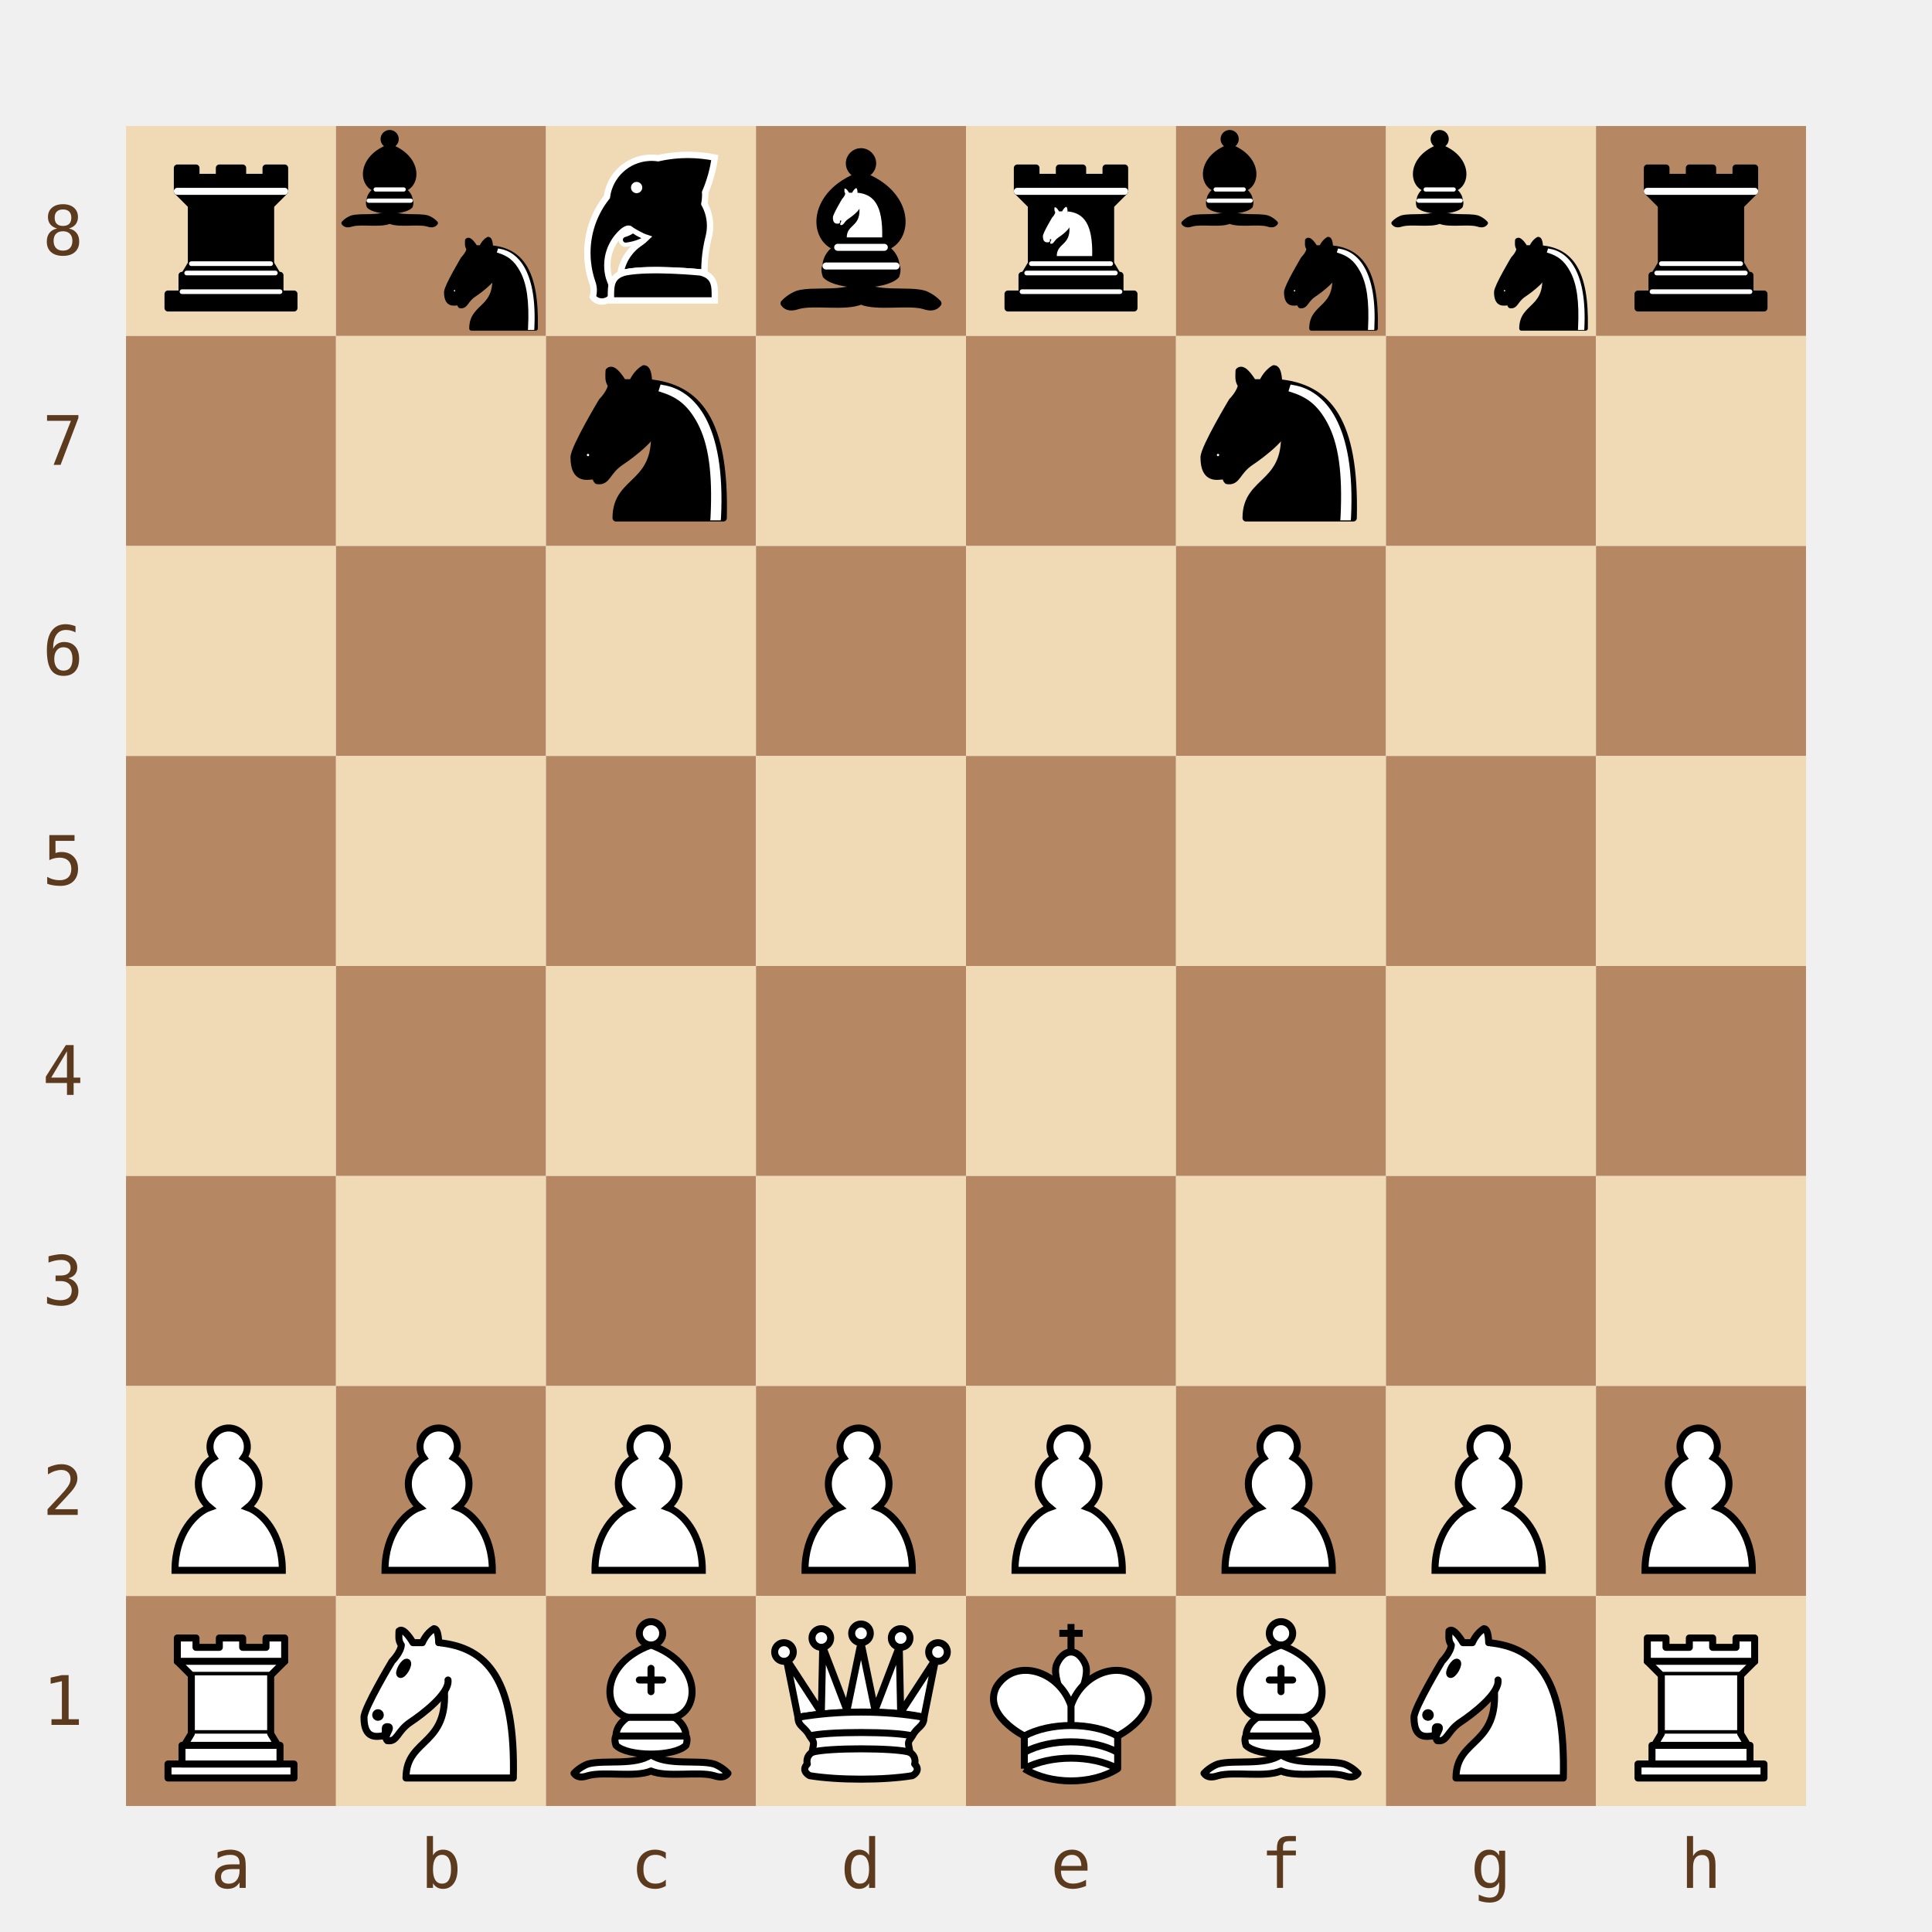
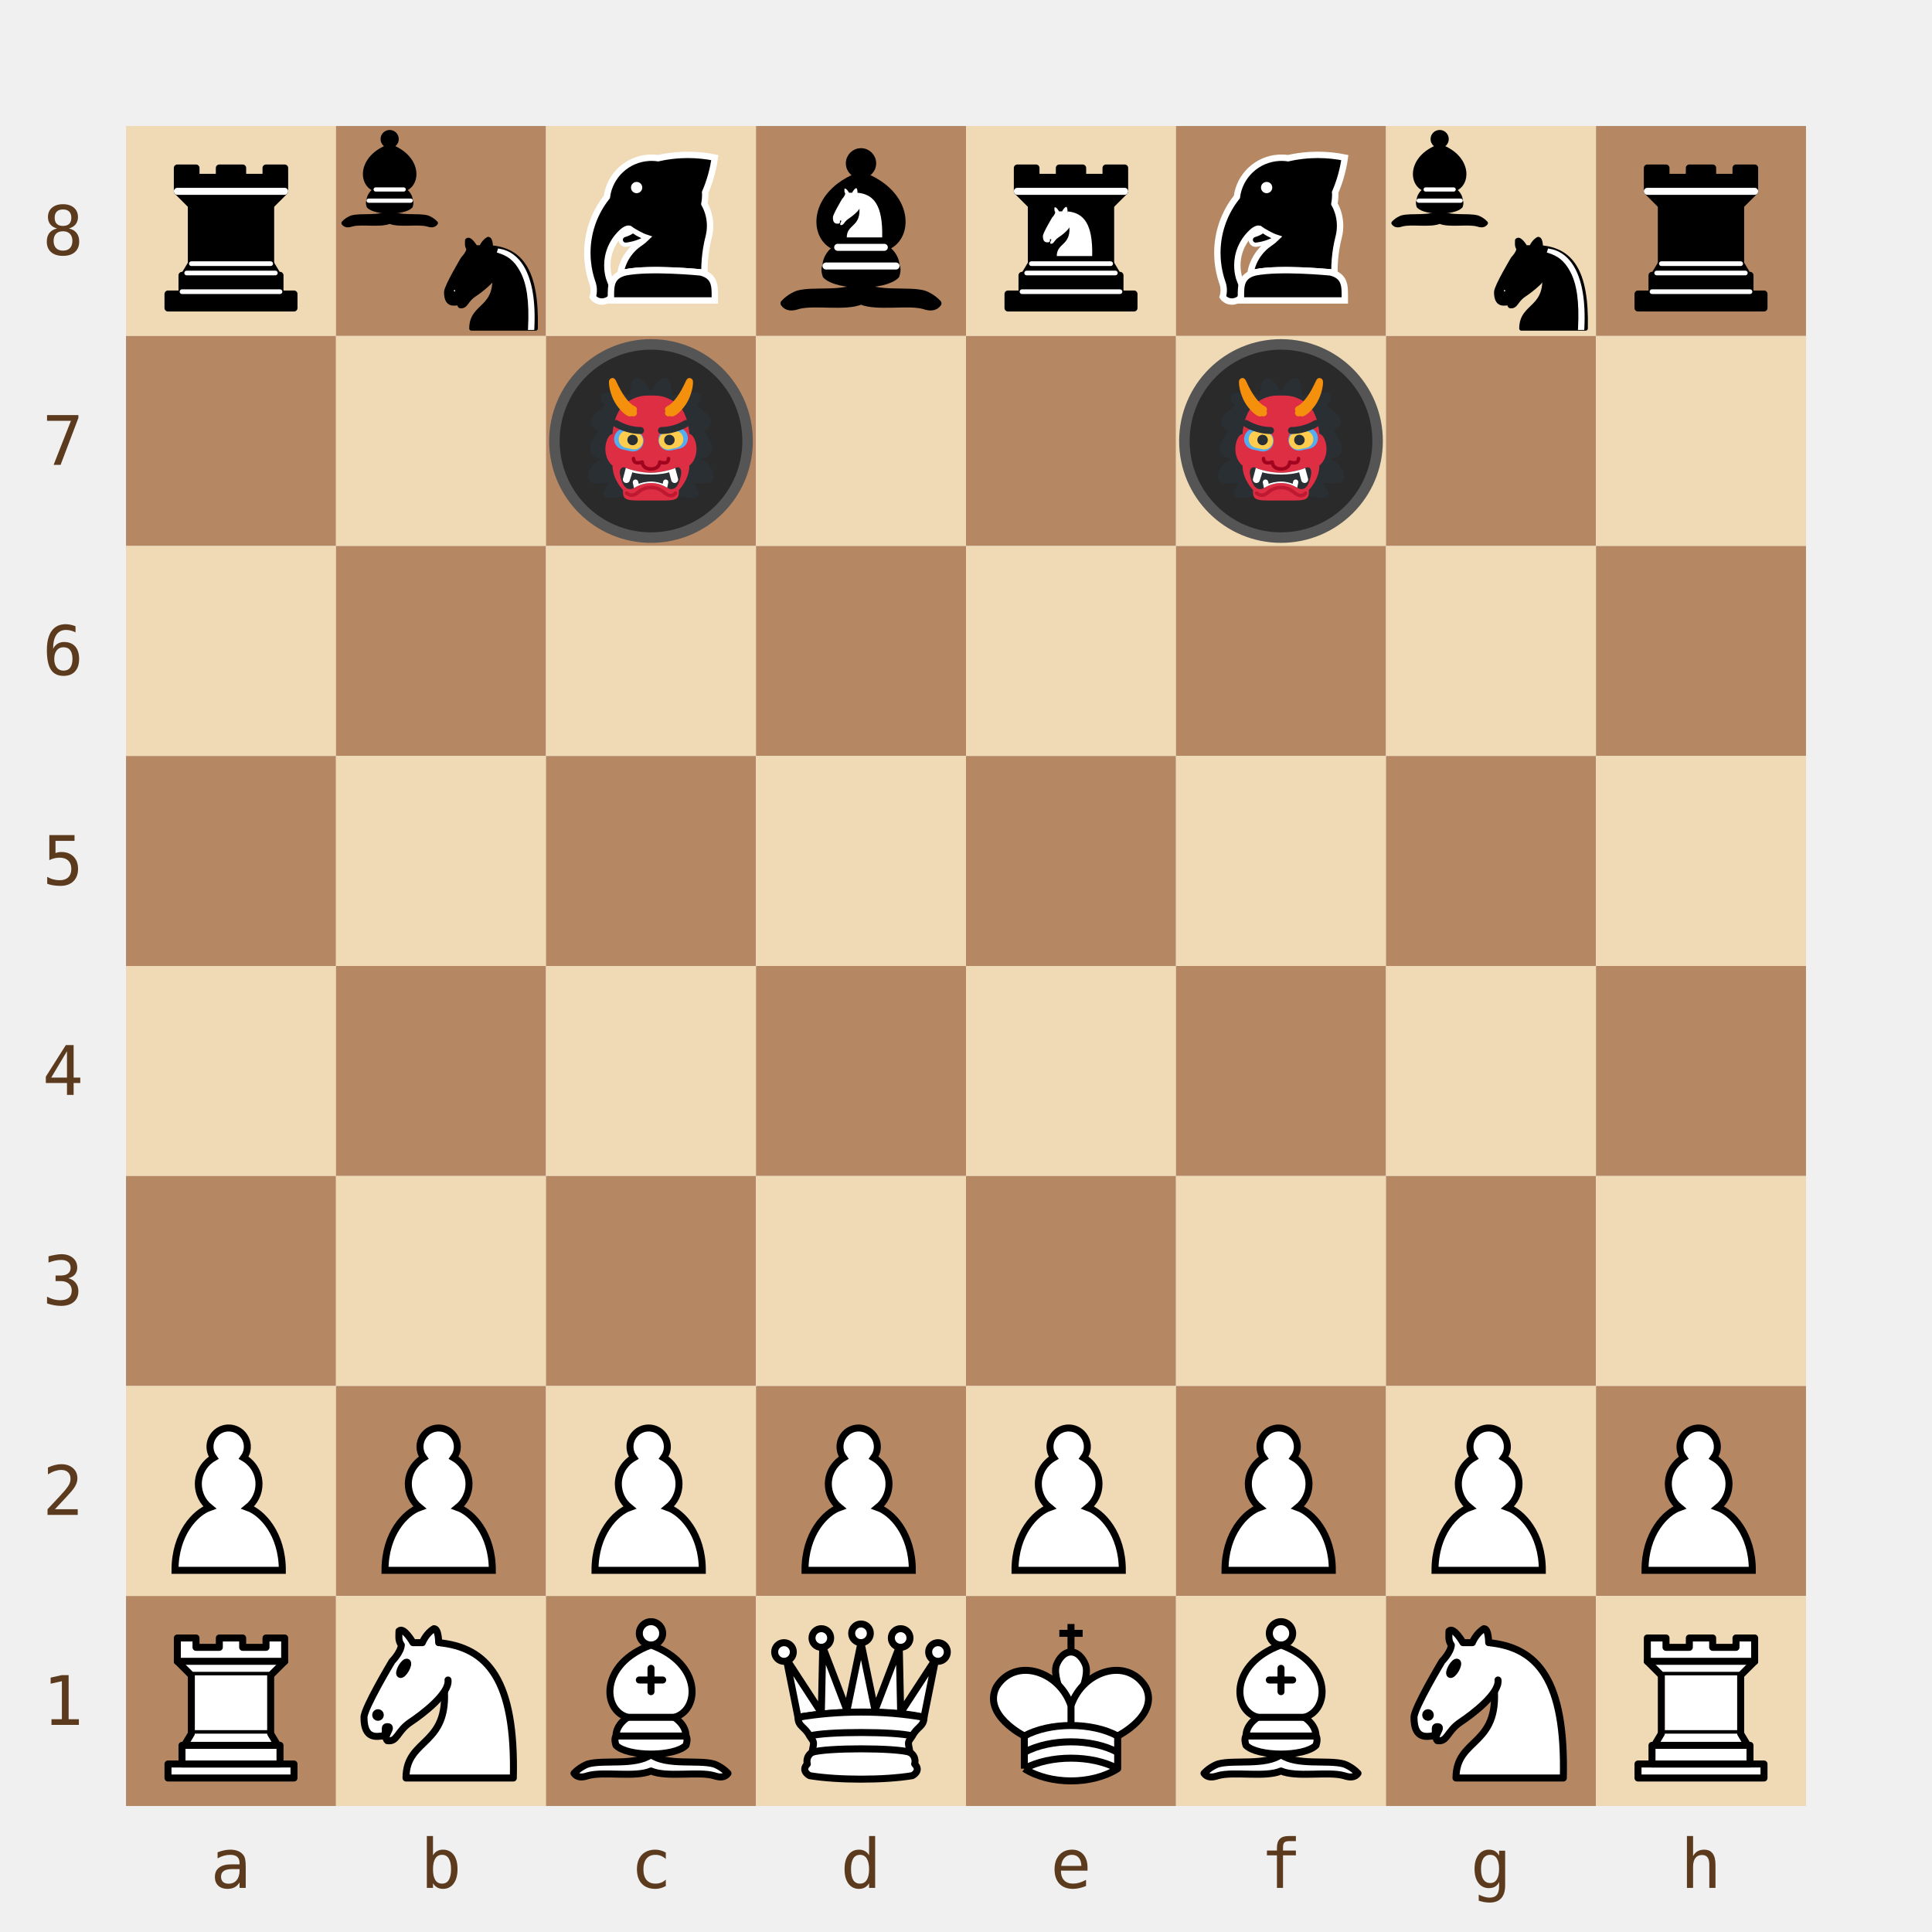
<svg xmlns="http://www.w3.org/2000/svg" viewBox="0 0 368 368" width="368" height="368">
  <defs>
    <symbol id="piece-mce-chess-bR" viewBox="0 0 45 45">
      <g style="fill:#000;stroke:#000;stroke-width:1.5;stroke-linecap:round;stroke-linejoin:round">
        <path d="M 9,39 L 36,39 L 36,36 L 9,36 L 9,39 z" />
        <path d="M 12,36 L 12,32 L 33,32 L 33,36 L 12,36 z" />
        <path d="M 11,14 L 11,9 L 15,9 L 15,11 L 20,11 L 20,9 L 25,9 L 25,11 L 30,11 L 30,9 L 34,9 L 34,14" />
        <path d="M 34,14 L 31,17 L 14,17 L 11,14" />
        <path d="M 31,17 L 31,29.5 L 14,29.5 L 14,17" />
        <path d="M 31,29.5 L 32.5,32 L 12.5,32 L 14,29.5" />
        <path d="M 11,14 L 34,14" style="fill:none;stroke:#fff;stroke-linejoin:miter" />
        <path d="M 12,35.5 L 33,35.5" style="fill:none;stroke:#fff;stroke-width:1" />
        <path d="M 13,31.5 L 32,31.5" style="fill:none;stroke:#fff;stroke-width:1" />
        <path d="M 14,29.5 L 31,29.5" style="fill:none;stroke:#fff;stroke-width:1" />
      </g>
    </symbol>
    <symbol id="piece-mce-chess-bH" viewBox="0 0 45 45">
      <g transform="translate(-2,-2) scale(0.6)">
        <g style="fill:none;stroke:#000;stroke-width:1.5;stroke-linecap:round;stroke-linejoin:round">
          <g style="fill:#000;stroke-linecap:butt">
            <path d="M 9,36 C 12.39,35.03 19.11,36.43 22.5,34 C 25.89,36.43 32.61,35.03 36,36 C 36,36 37.65,36.54 39,38 C 38.32,38.97 37.2,38.91 36,38.5 C 32.61,37.53 25.89,38.96 22.5,37.5 C 19.11,38.96 12.39,37.53 9,38.5 C 7.8,38.91 6.68,38.97 6,38 C 7.35,36.54 9,36 9,36 z" />
            <path d="M 15,32 C 17.5,34.5 27.5,34.5 30,32 C 30.5,30.5 30,30 30,30 C 30,27.5 27.5,26 27.5,26 C 33,24.5 33.5,14.5 22.5,10.5 C 11.5,14.5 12,24.5 17.5,26 C 17.5,26 15,27.5 15,30 C 15,30 14.5,30.5 15,32 z" />
            <path d="M 25,8 A 2.5,2.5 0 1 1 20,8 A 2.5,2.5 0 1 1 25,8 z" />
          </g>
          <path d="M 17.5,26 L 27.5,26 M 15,30 L 30,30" style="fill:none;stroke:#fff;stroke-linejoin:miter" />
        </g>
      </g>
      <g transform="translate(20,20) scale(0.6)">
        <g style="fill:none;stroke:#000;stroke-width:1.5;stroke-linecap:round;stroke-linejoin:round">
          <path d="M 22,10 C 32.5,11 38.5,18 38,39 L 15,39 C 15,30 25,32.5 23,18" style="fill:#000" />
          <path d="M 24,18 C 24.38,20.91 18.45,25.37 16,27 C 13,29 13.18,31.34 11,31 C 9.958,30.06 12.41,27.96 11,28 C 10,28 11.19,29.23 10,30 C 9,30 5.997,31 6,26 C 6,24 12,14 12,14 C 12,14 13.89,12.1 14,10.5 C 13.27,9.506 13.5,8.5 13.5,7.5 C 14.5,6.5 16.5,10 16.5,10 L 18.5,10 C 18.5,10 19.28,8.008 21,7 C 22,7 22,10 22,10" style="fill:#000" />
          <path d="M 9.5,25.5 A 0.5,0.5 0 1 1 8.5,25.5 A 0.5,0.5 0 1 1 9.5,25.5 z" style="fill:#fff" />
          <path d="M 15,15.5 A 0.5,1.5 0 1 1 14,15.5 A 0.5,1.5 0 1 1 15,15.5 z" transform="matrix(0.866,0.5,-0.5,0.866,9.693,-5.173)" style="fill:#fff" />
          <path d="M 24.55,10.4 L 24.1,11.85 L 24.6,12 C 27.75,13 30.25,14.49 32.5,18.75 C 34.75,23.01 35.75,29.06 35.25,39 L 35.2,39.5 L 37.45,39.5 L 37.5,39 C 38,28.94 36.62,22.15 34.25,17.66 C 31.88,13.17 28.46,11.02 25.06,10.5 L 24.55,10.4 z" style="fill:#fff;stroke:none" />
        </g>
      </g>
    </symbol>
    <symbol id="piece-mce-chess-bE" viewBox="0 0 45 45">
      <g transform="translate(2,1) scale(0.228)">
        <path d="M140.07,68.8c3.43,6.1,5.37,13.14,5.37,20.64,0,3.43-.41,6.78-1.19,9.97-.1,.37-.17,.72-.27,1.09-1.69,6.7-2.84,13.61-3.41,20.68-.29,3.45-.43,6.91-.43,10.44,0,.93,.01,1.86,.04,2.79-1.09-.45-2.3-.85-3.65-1.2,0,0-47.52-4.73-70.93,0-1.42,.36-2.69,.78-3.82,1.27h-.63c1.09-7.23,3.99-13.85,8.24-19.4,2.72-3.58,6.02-6.71,9.76-9.27,.25-.16,.49-.31,.72-.49,2.01-1.36,3.88-2.9,5.61-4.6-4.46-1.44-12.33-5.8-16.01-8.57-2.29-.53-5.69,2.3-5.69,2.3-1.19,.99-2.3,2.06-3.37,3.19-.81,.84-1.58,1.72-2.28,2.61-4.24,5.31-7.24,11.68-8.55,18.63-.47,2.51-.7,5.1-.7,7.77,0,3.97,.55,7.8,1.58,11.45,0,0,1.43,4.08,2.52,6.8,.35,.88,.67,1.61,.89,2.02,1.27,2.36,1.06,6.71-1.63,9.88-1.17,1.38-2.81,2.54-4.99,3.22-.97,.33-1.99,.54-3.06,.58-.25,0-.49-.02-.74-.02-.59-.02-1.17-.08-1.73-.17-1.97-.37-3.74-1.28-5.14-2.59-.55-.49-1.03-1.03-1.44-1.64,.61-1.94,.92-4.01,.92-6.15s-.31-4.21-.92-6.15c0-.02,.02-.04,.02-.04,0-.02-.02-.06-.02-.08-.12-.33-.23-.68-.37-1.01-2.12-6.14-3.58-12.6-4.25-19.28-.12-1.17-.21-2.36-.29-3.54v-.02c-.1-1.66-.14-3.31-.14-4.99,0-18.42,5.88-35.47,15.89-49.36,.78-1.11,1.61-2.22,2.47-3.29,2.57-20.02,19.14-35.67,39.6-36.78,.78-.06,1.58-.08,2.38-.08,2.05,0,4.07,.16,6.04,.43,.02,0,.06,0,.08,.02,1.83-.41,3.68-.78,5.53-1.11,.78-.14,1.56-.27,2.36-.39,.8-.14,1.61-.26,2.41-.37,1.03-.16,2.06-.27,3.09-.39,.41-.06,.8-.1,1.21-.14,.97-.1,1.97-.19,2.96-.27,1.34-.12,2.72-.2,4.09-.28,2.08-.1,4.18-.16,6.31-.16,8.7,0,17.19,.88,25.39,2.55-1.58,11.45-4.67,22.41-9.09,32.67,.06,.8,.08,1.61,.08,2.43,0,.68-.02,1.38-.06,2.06,0,.1,0,.17-.02,.27-.02,.58-.06,1.15-.12,1.71,0,.12-.02,.24-.04,.33-.06,.6-.12,1.19-.21,1.79,0,.08-.02,.16-.04,.24-.08,.52-.16,1.03-.27,1.56l-.06,.35v.04Z" style="fill:#000;stroke:#fff;stroke-width:6" />
        <path d="M52.25,156.09v3.47h97.65v-3.47c.03-10.4,.05-19.46-13.36-22.87,0,0-47.52-4.73-70.93,0h0c-13.41,3.41-13.39,12.47-13.36,22.87Z" style="fill:#000;stroke:#fff;stroke-width:6" />
        <path d="M72.65,94.39c.12,0,7.82,4.74,12.82,6.35-.21,.17-.4,.35-.61,.52-.02,.02-.05,.02-.07,.02-5.44,3.05-11.32,5.01-17.56,5.82l-.31,.05c-.14,.02-.24,.05-.38,.05l-.21-.02-.17,.05c-2.58,0-4.66-2.08-4.66-4.66,0-1.96,1.3-3.78,3.14-4.4l.28-.07c2.88-.9,5.28-1.91,7.72-3.7Z" style="fill:#000;stroke:#fff;stroke-width:4" />
        <circle cx="76.4" cy="53.46" r="5.3" style="fill:#fff;stroke:none" />
      </g>
    </symbol>
    <symbol id="piece-mce-chess-bA" viewBox="0 0 45 45">
      <g style="fill:none;stroke:#000;stroke-width:1.5;stroke-linecap:round;stroke-linejoin:round">
        <g style="fill:#000;stroke-linecap:butt">
          <path d="M 9,36 C 12.39,35.03 19.11,36.43 22.5,34 C 25.89,36.43 32.61,35.03 36,36 C 36,36 37.65,36.54 39,38 C 38.32,38.97 37.2,38.91 36,38.5 C 32.61,37.53 25.89,38.96 22.5,37.5 C 19.11,38.96 12.39,37.53 9,38.5 C 7.8,38.91 6.68,38.97 6,38 C 7.35,36.54 9,36 9,36 z" />
          <path d="M 15,32 C 17.5,34.5 27.5,34.5 30,32 C 30.5,30.5 30,30 30,30 C 30,27.5 27.5,26 27.5,26 C 33,24.5 33.5,14.5 22.5,10.5 C 11.5,14.5 12,24.5 17.5,26 C 17.5,26 15,27.5 15,30 C 15,30 14.5,30.5 15,32 z" />
          <path d="M 25,8 A 2.5,2.5 0 1 1 20,8 A 2.5,2.5 0 1 1 25,8 z" />
        </g>
        <path d="M 17.5,26 L 27.5,26 M 15,30 L 30,30" style="fill:none;stroke:#fff;stroke-linejoin:miter" />
        <g transform="translate(14.5,11) scale(0.33)">
          <path d="M 22,10 C 32.5,11 38.5,18 38,39 L 15,39 C 15,30 25,32.5 23,18" style="fill:#fff;stroke:none" />
          <path d="M 24,18 C 24.38,20.91 18.45,25.37 16,27 C 13,29 13.18,31.34 11,31 C 9.958,30.06 12.41,27.96 11,28 C 10,28 11.19,29.23 10,30 C 9,30 5.997,31 6,26 C 6,24 12,14 12,14 C 12,14 13.89,12.1 14,10.5 C 13.27,9.506 13.5,8.5 13.5,7.5 C 14.5,6.5 16.5,10 16.5,10 L 18.5,10 C 18.5,10 19.28,8.008 21,7 C 22,7 22,10 22,10" style="fill:#fff;stroke:none" />
        </g>
      </g>
    </symbol>
    <symbol id="piece-mce-chess-bC" viewBox="0 0 45 45">
      <g style="fill:#000;stroke:#000;stroke-width:1.5;stroke-linecap:round;stroke-linejoin:round">
        <path d="M 9,39 L 36,39 L 36,36 L 9,36 L 9,39 z" />
        <path d="M 12,36 L 12,32 L 33,32 L 33,36 L 12,36 z" />
        <path d="M 11,14 L 11,9 L 15,9 L 15,11 L 20,11 L 20,9 L 25,9 L 25,11 L 30,11 L 30,9 L 34,9 L 34,14" />
        <path d="M 34,14 L 31,17 L 14,17 L 11,14" />
        <path d="M 31,17 L 31,29.5 L 14,29.5 L 14,17" />
        <path d="M 31,29.5 L 32.5,32 L 12.5,32 L 14,29.5" />
        <path d="M 11,14 L 34,14" style="fill:none;stroke:#fff;stroke-linejoin:miter" />
        <path d="M 12,35.5 L 33,35.5" style="fill:none;stroke:#fff;stroke-width:1" />
        <path d="M 13,31.5 L 32,31.5" style="fill:none;stroke:#fff;stroke-width:1" />
        <path d="M 14,29.5 L 31,29.5" style="fill:none;stroke:#fff;stroke-width:1" />
      </g>
      <g transform="translate(14.5,15) scale(0.33)">
        <path d="M 22,10 C 32.5,11 38.5,18 38,39 L 15,39 C 15,30 25,32.5 23,18" style="fill:#fff;stroke:none" />
        <path d="M 24,18 C 24.38,20.91 18.45,25.37 16,27 C 13,29 13.18,31.34 11,31 C 9.958,30.06 12.41,27.96 11,28 C 10,28 11.19,29.23 10,30 C 9,30 5.997,31 6,26 C 6,24 12,14 12,14 C 12,14 13.89,12.1 14,10.5 C 13.27,9.506 13.5,8.5 13.5,7.5 C 14.5,6.5 16.5,10 16.5,10 L 18.5,10 C 18.5,10 19.28,8.008 21,7 C 22,7 22,10 22,10" style="fill:#fff;stroke:none" />
      </g>
    </symbol>
-     <symbol id="piece-mce-chess-bN" viewBox="0 0 45 45">
-       <g style="fill:none;stroke:#000;stroke-width:1.5;stroke-linecap:round;stroke-linejoin:round">
-         <path d="M 22,10 C 32.5,11 38.5,18 38,39 L 15,39 C 15,30 25,32.5 23,18" style="fill:#000" />
-         <path d="M 24,18 C 24.38,20.91 18.45,25.37 16,27 C 13,29 13.18,31.34 11,31 C 9.958,30.06 12.41,27.96 11,28 C 10,28 11.19,29.23 10,30 C 9,30 5.997,31 6,26 C 6,24 12,14 12,14 C 12,14 13.89,12.1 14,10.5 C 13.27,9.506 13.5,8.5 13.5,7.5 C 14.5,6.5 16.5,10 16.5,10 L 18.5,10 C 18.5,10 19.28,8.008 21,7 C 22,7 22,10 22,10" style="fill:#000" />
-         <path d="M 9.5,25.5 A 0.5,0.5 0 1 1 8.5,25.5 A 0.5,0.5 0 1 1 9.5,25.5 z" style="fill:#fff" />
-         <path d="M 15,15.5 A 0.5,1.5 0 1 1 14,15.5 A 0.5,1.5 0 1 1 15,15.5 z" transform="matrix(0.866,0.5,-0.5,0.866,9.693,-5.173)" style="fill:#fff" />
-         <path d="M 24.55,10.4 L 24.1,11.85 L 24.6,12 C 27.75,13 30.25,14.49 32.5,18.75 C 34.75,23.01 35.75,29.06 35.25,39 L 35.2,39.5 L 37.45,39.5 L 37.5,39 C 38,28.94 36.62,22.15 34.25,17.66 C 31.88,13.17 28.46,11.02 25.06,10.5 L 24.55,10.4 z" style="fill:#fff;stroke:none" />
-       </g>
+     <symbol id="piece-twemoji-ogre" viewBox="0 0 36 36">
+       <path fill="#292F33" d="M32 23s7 0 1-8c0 0 6-2-2-7 0 0 6-6.017-7-3 0 0 0-5-2-5s-4 4-4 4-2-4-4-4-2 5-2 5C-1 1.928 5 8 5 8c-8 5-2 7-2 7-6 8 1 8 1 8s-4 2-4 5 3 2 6 2c-7 9 12 1 12 1s19 8 12-1c3 0 6 1 6-2s-4-5-4-5z" />
+       <path fill="#DD2E44" d="M28.963 16s-.26-6.519-3.982-9C21.982 5 20 5 18 5c-2.089 0-4 0-7 2-3.721 2.481-4 9-4 9-1 0-2.271 2.291-2 5 .289 2.889 2 4 2 4 0 4 3 7 3 7 0 2 0 3 4 3h7.963c4.037 0 4-1 4-3 0 0 3-3 3-7 0 0 1.711-1.111 2-4 .271-2.709-1-5-2-5z" />
+       <path fill="#292F33" d="M25.178 25.622c-.845.445-4.378 1.467-7.178 1.467-3 0-6.508-1.022-7.353-1.467-.844-.444-1.776.344-1.51 1.867.363 2.074 1.253 4.684 3.387 4.195C13.224 31.524 15 30 18 30c3.022 0 4.645 1.524 5.345 1.684 2.133.489 2.893-2.122 3.255-4.195.267-1.523-.578-2.311-1.422-1.867z" />
+       <g fill="#FFF">
+         <path d="M25.721 28.741l-.805-3c-1.155.485-4.343 1.348-6.917 1.348-2.835 0-6.12-.912-7.186-1.388l-.815 3.04c-.142.531.176 1.082.707 1.225.531.142 1.082-.176 1.225-.707l.748-2.331c.892.344 3.114.664 5.322.66 2.161-.004 4.308-.324 5.18-.66l.616 2.331c.142.531.689.849 1.22.707.532-.142.848-.694.705-1.225z" />
+         <path d="M22.929 29.906c.086-.403-.174-.804-.578-.889-.403-.086-.804.174-.889.578l-.119.643c-.351-.19-1.839-.646-3.343-.649-1.553-.003-3.125.454-3.484.649l-.198-.643c-.086-.404-.517-.664-.92-.578-.403.086-.679.486-.593.889l.318 1.514C14.038 30.941 15.632 30 18 30c2.255 0 3.729.847 4.624 1.345l.305-1.439z" />
+       </g>
+       <path fill="#55ACEE" d="M13.496 14.984l-2.38-.506c-1.636-.348-3.259.706-3.607 2.342-.348 1.636.706 3.259 2.342 3.607l2.38.506c1.636.348 3.259-.706 3.607-2.342.348-1.636-.706-3.259-2.342-3.607zm9.008-.239l2.38-.506c1.636-.348 3.259.706 3.607 2.342.348 1.636-.706 3.259-2.342 3.607l-2.38.506c-1.636.348-3.259-.706-3.607-2.342-.348-1.636.706-3.259 2.342-3.607z" />
+       <path fill="#FFCC4D" d="M13.737 15.47l-1.956-.416c-1.345-.286-2.679.581-2.965 1.926-.286 1.345.581 2.679 1.926 2.965l1.956.416c1.345.286 2.679-.581 2.965-1.926.285-1.344-.581-2.679-1.926-2.965z" />
+       <circle fill="#292F33" cx="12.739" cy="17.708" r="1.5" />
+       <path fill="#FFCC4D" d="M22.263 15.47l1.956-.416c1.345-.286 2.679.581 2.965 1.926.286 1.345-.581 2.679-1.925 2.965l-1.956.416c-1.345.286-2.679-.581-2.965-1.926-.286-1.344.58-2.679 1.925-2.965z" />
+       <circle fill="#292F33" cx="23.261" cy="17.708" r="1.5" />
+       <path fill="#A0041E" d="M18 26.5c-1.86 0-2.647-1.005-2.901-1.855-.543.128-1.345.209-1.929-.187-.305-.207-.67-.628-.67-1.458 0-.276.224-.5.5-.5s.5.224.5.5c0 .474.173.591.231.63.373.254 1.229.046 1.585-.095.153-.061.328-.042.465.052.136.093.219.247.219.413.003.149.083 1.5 2 1.5 1.978 0 2-1.438 2-1.5 0-.166.082-.32.22-.413.136-.094.309-.113.465-.052.356.142 1.211.35 1.585.095.057-.039.23-.156.23-.63 0-.276.224-.5.5-.5s.5.224.5.5c0 .83-.364 1.251-.671 1.458-.584.396-1.386.314-1.929.187-.253.85-1.041 1.855-2.9 1.855z" />
+       <path fill="#BE1931" d="M23.663 34.095c-.63 0-1.292-.273-1.975-.816-.96-.765-1.864-1.484-3.688-1.484s-2.729.72-3.687 1.483c-1.186.945-2.439.944-3.624.002-.216-.172-.252-.487-.08-.703.171-.216.486-.252.703-.08.821.654 1.556.654 2.377 0 1.003-.798 2.138-1.701 4.311-1.701 2.174 0 3.309.903 4.31 1.7.578.46 1.096.654 1.531.587.477-.075.729-.449.738-.465.151-.229.46-.296.69-.147.229.148.3.452.154.684-.049.077-.5.759-1.403.912-.118.018-.237.028-.357.028z" />
+       <path fill="#F4900C" d="M6.002.95c.026-.497.435-.896.92-.936.632-.053.912.447 1.146.953.73 1.574 1.508 3.121 2.544 4.52.72.973 1.589 2.014 2.696 2.564.589.197.862.911.55 1.449.525.911-.513 1.79-1.366 1.364-1.16.67-3.078-1.545-3.733-2.334-.846-1.019-1.496-2.191-1.954-3.43-.469-1.27-.883-2.779-.803-4.15zm23.988 0c-.026-.497-.435-.896-.92-.936-.632-.053-.912.447-1.146.953-.73 1.574-1.508 3.121-2.544 4.52-.72.973-1.589 2.014-2.696 2.564-.589.197-.862.911-.55 1.449-.525.911.513 1.79 1.366 1.364 1.16.67 3.078-1.545 3.733-2.334.846-1.018 1.496-2.19 1.954-3.429.469-1.271.883-2.78.803-4.151z" />
+       <path fill="#292F33" d="M15 16c-4.254 0-7.422-2.08-7.555-2.168-.459-.306-.583-.927-.277-1.387.306-.458.926-.583 1.385-.279C8.581 12.185 11.372 14 15 14c.552 0 1 .448 1 1s-.448 1-1 1zm6 0c-.553 0-1-.448-1-1s.447-1 1-1c3.655 0 6.418-1.814 6.445-1.832.46-.307 1.08-.183 1.387.277.307.46.183 1.081-.277 1.387C28.422 13.92 25.254 16 21 16z" />
    </symbol>
    <symbol id="piece-mce-chess-wP" viewBox="0 0 45 45">
      <path d="M 22,9 C 19.79,9 18,10.79 18,13 C 18,13.89 18.29,14.71 18.78,15.38 C 16.83,16.5 15.5,18.59 15.5,21 C 15.5,23.03 16.44,24.84 17.91,26.03 C 14.91,27.09 10.5,31.58 10.5,39.5 L 33.5,39.5 C 33.5,31.58 29.09,27.09 26.09,26.03 C 27.56,24.84 28.5,23.03 28.5,21 C 28.5,18.59 27.17,16.5 25.22,15.38 C 25.71,14.71 26,13.89 26,13 C 26,10.79 24.21,9 22,9 z" style="fill:#fff;stroke:#000;stroke-width:1.5;stroke-linecap:round" />
    </symbol>
    <symbol id="piece-mce-chess-wR" viewBox="0 0 45 45">
      <g style="fill:#fff;stroke:#000;stroke-width:1.5;stroke-linecap:round;stroke-linejoin:round">
        <path d="M 9,39 L 36,39 L 36,36 L 9,36 L 9,39 z" />
        <path d="M 12,36 L 12,32 L 33,32 L 33,36 L 12,36 z" />
        <path d="M 11,14 L 11,9 L 15,9 L 15,11 L 20,11 L 20,9 L 25,9 L 25,11 L 30,11 L 30,9 L 34,9 L 34,14" />
        <path d="M 34,14 L 31,17 L 14,17 L 11,14" />
        <path d="M 31,17 L 31,29.5 L 14,29.5 L 14,17" />
        <path d="M 31,29.5 L 32.5,32 L 12.5,32 L 14,29.5" />
        <path d="M 11,14 L 34,14" style="fill:none" />
      </g>
    </symbol>
    <symbol id="piece-mce-chess-wN" viewBox="0 0 45 45">
      <g style="fill:none;stroke:#000;stroke-width:1.5;stroke-linecap:round;stroke-linejoin:round">
        <path d="M 22,10 C 32.5,11 38.5,18 38,39 L 15,39 C 15,30 25,32.5 23,18" style="fill:#fff" />
        <path d="M 24,18 C 24.38,20.91 18.45,25.37 16,27 C 13,29 13.18,31.34 11,31 C 9.958,30.06 12.41,27.96 11,28 C 10,28 11.19,29.23 10,30 C 9,30 5.997,31 6,26 C 6,24 12,14 12,14 C 12,14 13.89,12.1 14,10.5 C 13.27,9.506 13.5,8.5 13.5,7.5 C 14.5,6.5 16.5,10 16.5,10 L 18.5,10 C 18.5,10 19.28,8.008 21,7 C 22,7 22,10 22,10" style="fill:#fff" />
        <path d="M 9.5,25.5 A 0.5,0.5 0 1 1 8.5,25.5 A 0.5,0.5 0 1 1 9.5,25.5 z" style="fill:#000" />
        <path d="M 15,15.5 A 0.5,1.5 0 1 1 14,15.5 A 0.5,1.5 0 1 1 15,15.5 z" transform="matrix(0.866,0.5,-0.5,0.866,9.693,-5.173)" style="fill:#000" />
      </g>
    </symbol>
    <symbol id="piece-mce-chess-wB" viewBox="0 0 45 45">
      <g style="fill:none;stroke:#000;stroke-width:1.5;stroke-linecap:round;stroke-linejoin:round">
        <g style="fill:#fff;stroke-linecap:butt">
          <path d="M 9,36 C 12.39,35.03 19.11,36.43 22.5,34 C 25.89,36.43 32.61,35.03 36,36 C 36,36 37.65,36.54 39,38 C 38.32,38.97 37.2,38.91 36,38.5 C 32.61,37.53 25.89,38.96 22.5,37.5 C 19.11,38.96 12.39,37.53 9,38.5 C 7.8,38.91 6.68,38.97 6,38 C 7.35,36.54 9,36 9,36 z" />
          <path d="M 15,32 C 17.5,34.5 27.5,34.5 30,32 C 30.5,30.5 30,30 30,30 C 30,27.5 27.5,26 27.5,26 C 33,24.5 33.5,14.5 22.5,10.5 C 11.5,14.5 12,24.5 17.5,26 C 17.5,26 15,27.5 15,30 C 15,30 14.5,30.5 15,32 z" />
          <path d="M 25,8 A 2.5,2.5 0 1 1 20,8 A 2.5,2.5 0 1 1 25,8 z" />
        </g>
        <path d="M 17.5,26 L 27.5,26 M 15,30 L 30,30 M 22.5,15.5 L 22.5,20.5 M 20,18 L 25,18" style="fill:none;stroke:#000;stroke-linejoin:miter" />
      </g>
    </symbol>
    <symbol id="piece-mce-chess-wQ" viewBox="0 0 45 45">
      <g style="fill:#fff;stroke:#000;stroke-width:1.5;stroke-linejoin:round">
        <path d="M 9,26 C 17.5,24.5 30,24.5 36,26 L 38.5,13.5 L 31,25 L 30.7,10.9 L 25.5,24.5 L 22.5,10 L 19.5,24.5 L 14.3,10.9 L 14,25 L 6.5,13.5 L 9,26 z" />
        <path d="M 9,26 C 9,28 10.5,28 11.5,30 C 12.5,31.5 12.5,31 12,33.5 C 10.5,34.5 11,36 11,36 C 9.5,37.5 11.5,38.5 11.5,38.5 C 17.5,39.5 27.5,39.5 33.5,38.5 C 33.5,38.5 35.5,37.5 34,36 C 34,36 34.5,34.5 33,33.5 C 32.5,31 32.5,31.5 33.5,30 C 34.5,28 36,28 36,26 C 27.5,24.5 17.5,24.5 9,26 z" />
        <path d="M 11.5,30 C 15,29 30,29 33.5,30" style="fill:none" />
        <path d="M 12,33.5 C 15,32.5 30,32.5 33,33.5" style="fill:none" />
        <circle cx="6" cy="12" r="2" />
        <circle cx="14" cy="9" r="2" />
        <circle cx="22.5" cy="8" r="2" />
        <circle cx="31" cy="9" r="2" />
        <circle cx="39" cy="12" r="2" />
      </g>
    </symbol>
    <symbol id="piece-mce-chess-wK" viewBox="0 0 45 45">
      <g style="fill:#fff;stroke:#000;stroke-width:1.5;stroke-linejoin:round">
        <path d="M 22.5,11.63 L 22.5,6" style="fill:none;stroke-linejoin:miter" />
        <path d="M 20,8 L 25,8" style="fill:none;stroke-linejoin:miter" />
        <path d="M 22.5,25 C 22.5,25 27,17.5 25.5,14.5 C 25.5,14.5 24.5,12 22.5,12 C 20.5,12 19.5,14.5 19.5,14.5 C 18,17.5 22.5,25 22.5,25" />
        <path d="M 12.5,37 C 18,40.5 27,40.5 32.5,37 L 32.5,30 C 32.5,30 41.5,25.5 38.5,19.5 C 34.5,13 25,16 22.5,23.5 L 22.5,27 L 22.5,23.5 C 20,16 10.5,13 6.5,19.5 C 3.5,25.5 12.5,30 12.5,30 L 12.5,37" />
        <path d="M 12.5,30 C 18,27 27,27 32.5,30" />
        <path d="M 12.5,33.5 C 18,30.5 27,30.5 32.5,33.5" />
        <path d="M 12.5,37 C 18,34 27,34 32.5,37" />
      </g>
    </symbol>
  </defs>
  <rect x="24" y="24" width="40" height="40" fill="#f0d9b5" data-sq="a8" class="board-cell" />
  <rect x="64" y="24" width="40" height="40" fill="#b58863" data-sq="b8" class="board-cell" />
  <rect x="104" y="24" width="40" height="40" fill="#f0d9b5" data-sq="c8" class="board-cell" />
  <rect x="144" y="24" width="40" height="40" fill="#b58863" data-sq="d8" class="board-cell" />
  <rect x="184" y="24" width="40" height="40" fill="#f0d9b5" data-sq="e8" class="board-cell" />
  <rect x="224" y="24" width="40" height="40" fill="#b58863" data-sq="f8" class="board-cell" />
  <rect x="264" y="24" width="40" height="40" fill="#f0d9b5" data-sq="g8" class="board-cell" />
  <rect x="304" y="24" width="40" height="40" fill="#b58863" data-sq="h8" class="board-cell" />
  <rect x="24" y="64" width="40" height="40" fill="#b58863" data-sq="a7" class="board-cell" />
  <rect x="64" y="64" width="40" height="40" fill="#f0d9b5" data-sq="b7" class="board-cell" />
  <rect x="104" y="64" width="40" height="40" fill="#b58863" data-sq="c7" class="board-cell" />
  <rect x="144" y="64" width="40" height="40" fill="#f0d9b5" data-sq="d7" class="board-cell" />
  <rect x="184" y="64" width="40" height="40" fill="#b58863" data-sq="e7" class="board-cell" />
  <rect x="224" y="64" width="40" height="40" fill="#f0d9b5" data-sq="f7" class="board-cell" />
  <rect x="264" y="64" width="40" height="40" fill="#b58863" data-sq="g7" class="board-cell" />
  <rect x="304" y="64" width="40" height="40" fill="#f0d9b5" data-sq="h7" class="board-cell" />
  <rect x="24" y="104" width="40" height="40" fill="#f0d9b5" data-sq="a6" class="board-cell" />
  <rect x="64" y="104" width="40" height="40" fill="#b58863" data-sq="b6" class="board-cell" />
  <rect x="104" y="104" width="40" height="40" fill="#f0d9b5" data-sq="c6" class="board-cell" />
  <rect x="144" y="104" width="40" height="40" fill="#b58863" data-sq="d6" class="board-cell" />
  <rect x="184" y="104" width="40" height="40" fill="#f0d9b5" data-sq="e6" class="board-cell" />
  <rect x="224" y="104" width="40" height="40" fill="#b58863" data-sq="f6" class="board-cell" />
  <rect x="264" y="104" width="40" height="40" fill="#f0d9b5" data-sq="g6" class="board-cell" />
  <rect x="304" y="104" width="40" height="40" fill="#b58863" data-sq="h6" class="board-cell" />
  <rect x="24" y="144" width="40" height="40" fill="#b58863" data-sq="a5" class="board-cell" />
  <rect x="64" y="144" width="40" height="40" fill="#f0d9b5" data-sq="b5" class="board-cell" />
  <rect x="104" y="144" width="40" height="40" fill="#b58863" data-sq="c5" class="board-cell" />
  <rect x="144" y="144" width="40" height="40" fill="#f0d9b5" data-sq="d5" class="board-cell" />
  <rect x="184" y="144" width="40" height="40" fill="#b58863" data-sq="e5" class="board-cell" />
  <rect x="224" y="144" width="40" height="40" fill="#f0d9b5" data-sq="f5" class="board-cell" />
  <rect x="264" y="144" width="40" height="40" fill="#b58863" data-sq="g5" class="board-cell" />
  <rect x="304" y="144" width="40" height="40" fill="#f0d9b5" data-sq="h5" class="board-cell" />
  <rect x="24" y="184" width="40" height="40" fill="#f0d9b5" data-sq="a4" class="board-cell" />
  <rect x="64" y="184" width="40" height="40" fill="#b58863" data-sq="b4" class="board-cell" />
  <rect x="104" y="184" width="40" height="40" fill="#f0d9b5" data-sq="c4" class="board-cell" />
  <rect x="144" y="184" width="40" height="40" fill="#b58863" data-sq="d4" class="board-cell" />
  <rect x="184" y="184" width="40" height="40" fill="#f0d9b5" data-sq="e4" class="board-cell" />
  <rect x="224" y="184" width="40" height="40" fill="#b58863" data-sq="f4" class="board-cell" />
  <rect x="264" y="184" width="40" height="40" fill="#f0d9b5" data-sq="g4" class="board-cell" />
  <rect x="304" y="184" width="40" height="40" fill="#b58863" data-sq="h4" class="board-cell" />
  <rect x="24" y="224" width="40" height="40" fill="#b58863" data-sq="a3" class="board-cell" />
  <rect x="64" y="224" width="40" height="40" fill="#f0d9b5" data-sq="b3" class="board-cell" />
  <rect x="104" y="224" width="40" height="40" fill="#b58863" data-sq="c3" class="board-cell" />
  <rect x="144" y="224" width="40" height="40" fill="#f0d9b5" data-sq="d3" class="board-cell" />
  <rect x="184" y="224" width="40" height="40" fill="#b58863" data-sq="e3" class="board-cell" />
  <rect x="224" y="224" width="40" height="40" fill="#f0d9b5" data-sq="f3" class="board-cell" />
  <rect x="264" y="224" width="40" height="40" fill="#b58863" data-sq="g3" class="board-cell" />
  <rect x="304" y="224" width="40" height="40" fill="#f0d9b5" data-sq="h3" class="board-cell" />
  <rect x="24" y="264" width="40" height="40" fill="#f0d9b5" data-sq="a2" class="board-cell" />
  <rect x="64" y="264" width="40" height="40" fill="#b58863" data-sq="b2" class="board-cell" />
  <rect x="104" y="264" width="40" height="40" fill="#f0d9b5" data-sq="c2" class="board-cell" />
  <rect x="144" y="264" width="40" height="40" fill="#b58863" data-sq="d2" class="board-cell" />
  <rect x="184" y="264" width="40" height="40" fill="#f0d9b5" data-sq="e2" class="board-cell" />
  <rect x="224" y="264" width="40" height="40" fill="#b58863" data-sq="f2" class="board-cell" />
  <rect x="264" y="264" width="40" height="40" fill="#f0d9b5" data-sq="g2" class="board-cell" />
  <rect x="304" y="264" width="40" height="40" fill="#b58863" data-sq="h2" class="board-cell" />
  <rect x="24" y="304" width="40" height="40" fill="#b58863" data-sq="a1" class="board-cell" />
  <rect x="64" y="304" width="40" height="40" fill="#f0d9b5" data-sq="b1" class="board-cell" />
  <rect x="104" y="304" width="40" height="40" fill="#b58863" data-sq="c1" class="board-cell" />
  <rect x="144" y="304" width="40" height="40" fill="#f0d9b5" data-sq="d1" class="board-cell" />
  <rect x="184" y="304" width="40" height="40" fill="#b58863" data-sq="e1" class="board-cell" />
  <rect x="224" y="304" width="40" height="40" fill="#f0d9b5" data-sq="f1" class="board-cell" />
  <rect x="264" y="304" width="40" height="40" fill="#b58863" data-sq="g1" class="board-cell" />
  <rect x="304" y="304" width="40" height="40" fill="#f0d9b5" data-sq="h1" class="board-cell" />
  <g pointer-events="none">
    <use href="#piece-mce-chess-bR" x="24" y="24" width="40" height="40" />
    <use href="#piece-mce-chess-bH" x="64" y="24" width="40" height="40" />
    <use href="#piece-mce-chess-bE" x="104" y="24" width="40" height="40" />
    <use href="#piece-mce-chess-bA" x="144" y="24" width="40" height="40" />
    <use href="#piece-mce-chess-bC" x="184" y="24" width="40" height="40" />
-     <use href="#piece-mce-chess-bH" x="224" y="24" width="40" height="40" />
+     <use href="#piece-mce-chess-bE" x="224" y="24" width="40" height="40" />
    <use href="#piece-mce-chess-bH" x="264" y="24" width="40" height="40" />
    <use href="#piece-mce-chess-bR" x="304" y="24" width="40" height="40" />
-     <use href="#piece-mce-chess-bN" x="104" y="64" width="40" height="40" />
-     <use href="#piece-mce-chess-bN" x="224" y="64" width="40" height="40" />
+     <circle cx="124" cy="84" r="18.4" fill="#2a2a2a" stroke="#555" stroke-width="2" pointer-events="none" />
+     <use href="#piece-twemoji-ogre" x="112" y="72" width="24" height="24" />
+     <circle cx="244" cy="84" r="18.4" fill="#2a2a2a" stroke="#555" stroke-width="2" pointer-events="none" />
+     <use href="#piece-twemoji-ogre" x="232" y="72" width="24" height="24" />
    <use href="#piece-mce-chess-wP" x="24" y="264" width="40" height="40" />
    <use href="#piece-mce-chess-wP" x="64" y="264" width="40" height="40" />
    <use href="#piece-mce-chess-wP" x="104" y="264" width="40" height="40" />
    <use href="#piece-mce-chess-wP" x="144" y="264" width="40" height="40" />
    <use href="#piece-mce-chess-wP" x="184" y="264" width="40" height="40" />
    <use href="#piece-mce-chess-wP" x="224" y="264" width="40" height="40" />
    <use href="#piece-mce-chess-wP" x="264" y="264" width="40" height="40" />
    <use href="#piece-mce-chess-wP" x="304" y="264" width="40" height="40" />
    <use href="#piece-mce-chess-wR" x="24" y="304" width="40" height="40" />
    <use href="#piece-mce-chess-wN" x="64" y="304" width="40" height="40" />
    <use href="#piece-mce-chess-wB" x="104" y="304" width="40" height="40" />
    <use href="#piece-mce-chess-wQ" x="144" y="304" width="40" height="40" />
    <use href="#piece-mce-chess-wK" x="184" y="304" width="40" height="40" />
    <use href="#piece-mce-chess-wB" x="224" y="304" width="40" height="40" />
    <use href="#piece-mce-chess-wN" x="264" y="304" width="40" height="40" />
    <use href="#piece-mce-chess-wR" x="304" y="304" width="40" height="40" />
  </g>
  <text x="44" y="359.6" text-anchor="middle" font-size="13" fill="#5c3a1e" font-family="monospace" pointer-events="none">a</text>
  <text x="84" y="359.6" text-anchor="middle" font-size="13" fill="#5c3a1e" font-family="monospace" pointer-events="none">b</text>
  <text x="124" y="359.6" text-anchor="middle" font-size="13" fill="#5c3a1e" font-family="monospace" pointer-events="none">c</text>
  <text x="164" y="359.6" text-anchor="middle" font-size="13" fill="#5c3a1e" font-family="monospace" pointer-events="none">d</text>
  <text x="204" y="359.6" text-anchor="middle" font-size="13" fill="#5c3a1e" font-family="monospace" pointer-events="none">e</text>
  <text x="244" y="359.6" text-anchor="middle" font-size="13" fill="#5c3a1e" font-family="monospace" pointer-events="none">f</text>
  <text x="284" y="359.6" text-anchor="middle" font-size="13" fill="#5c3a1e" font-family="monospace" pointer-events="none">g</text>
  <text x="324" y="359.6" text-anchor="middle" font-size="13" fill="#5c3a1e" font-family="monospace" pointer-events="none">h</text>
  <text x="12" y="48.55" text-anchor="middle" font-size="13" fill="#5c3a1e" font-family="monospace" pointer-events="none">8</text>
  <text x="12" y="88.55" text-anchor="middle" font-size="13" fill="#5c3a1e" font-family="monospace" pointer-events="none">7</text>
  <text x="12" y="128.55" text-anchor="middle" font-size="13" fill="#5c3a1e" font-family="monospace" pointer-events="none">6</text>
  <text x="12" y="168.55" text-anchor="middle" font-size="13" fill="#5c3a1e" font-family="monospace" pointer-events="none">5</text>
  <text x="12" y="208.55" text-anchor="middle" font-size="13" fill="#5c3a1e" font-family="monospace" pointer-events="none">4</text>
  <text x="12" y="248.55" text-anchor="middle" font-size="13" fill="#5c3a1e" font-family="monospace" pointer-events="none">3</text>
  <text x="12" y="288.55" text-anchor="middle" font-size="13" fill="#5c3a1e" font-family="monospace" pointer-events="none">2</text>
  <text x="12" y="328.55" text-anchor="middle" font-size="13" fill="#5c3a1e" font-family="monospace" pointer-events="none">1</text>
</svg>
